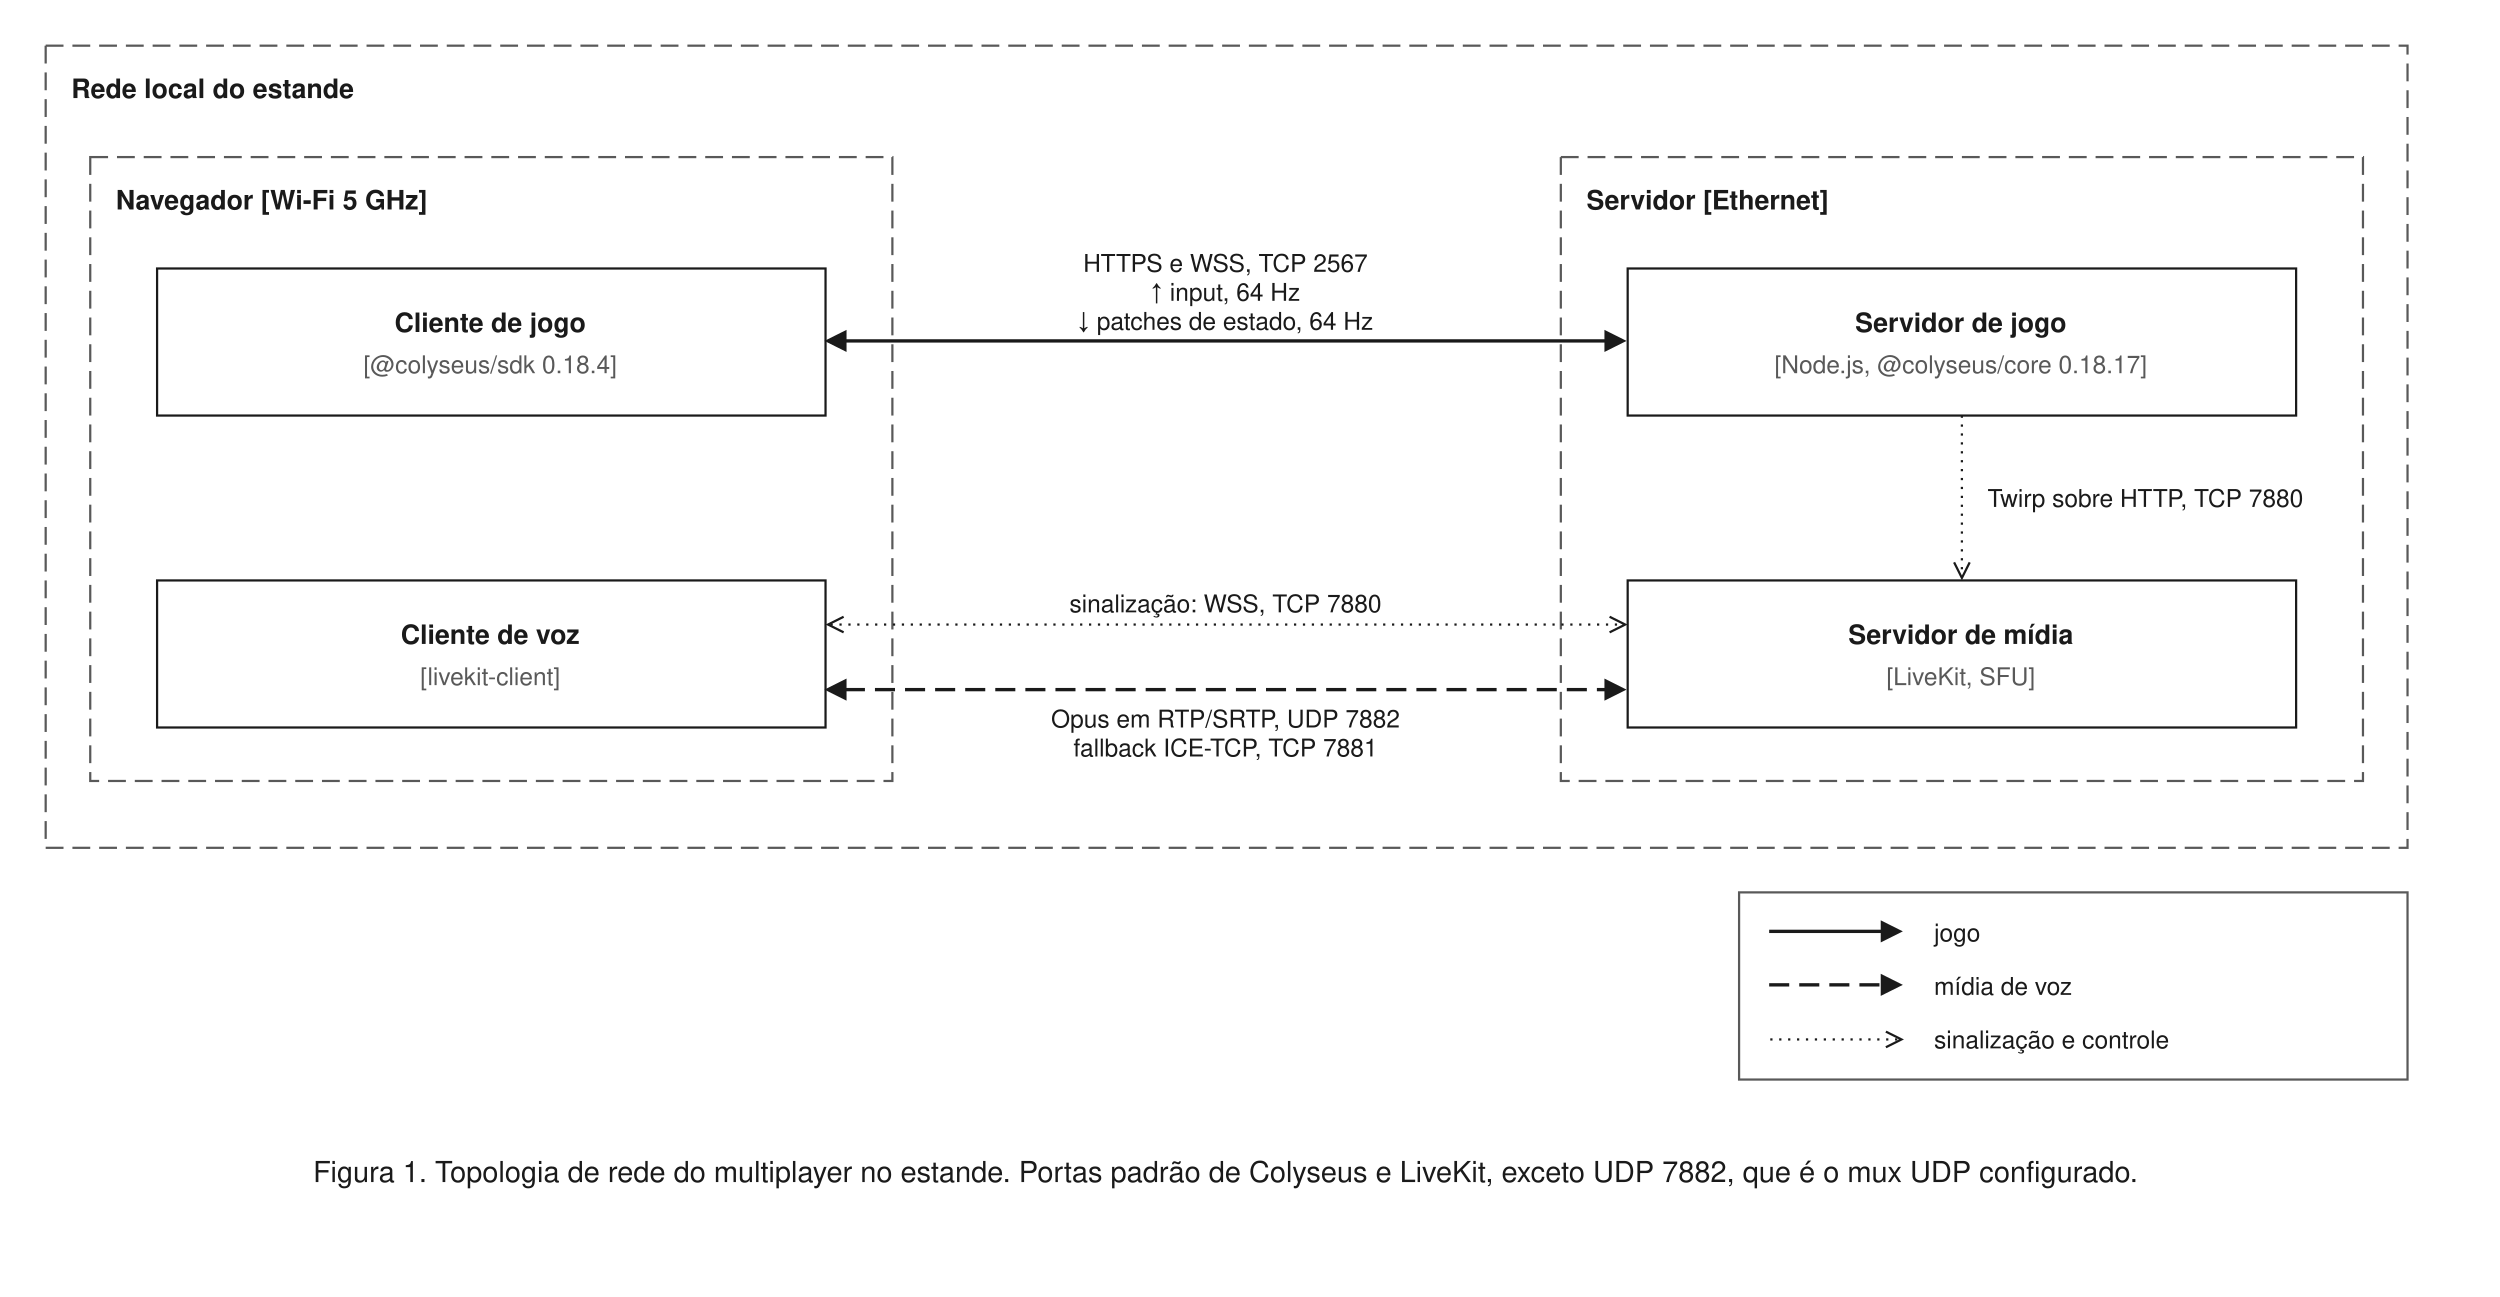
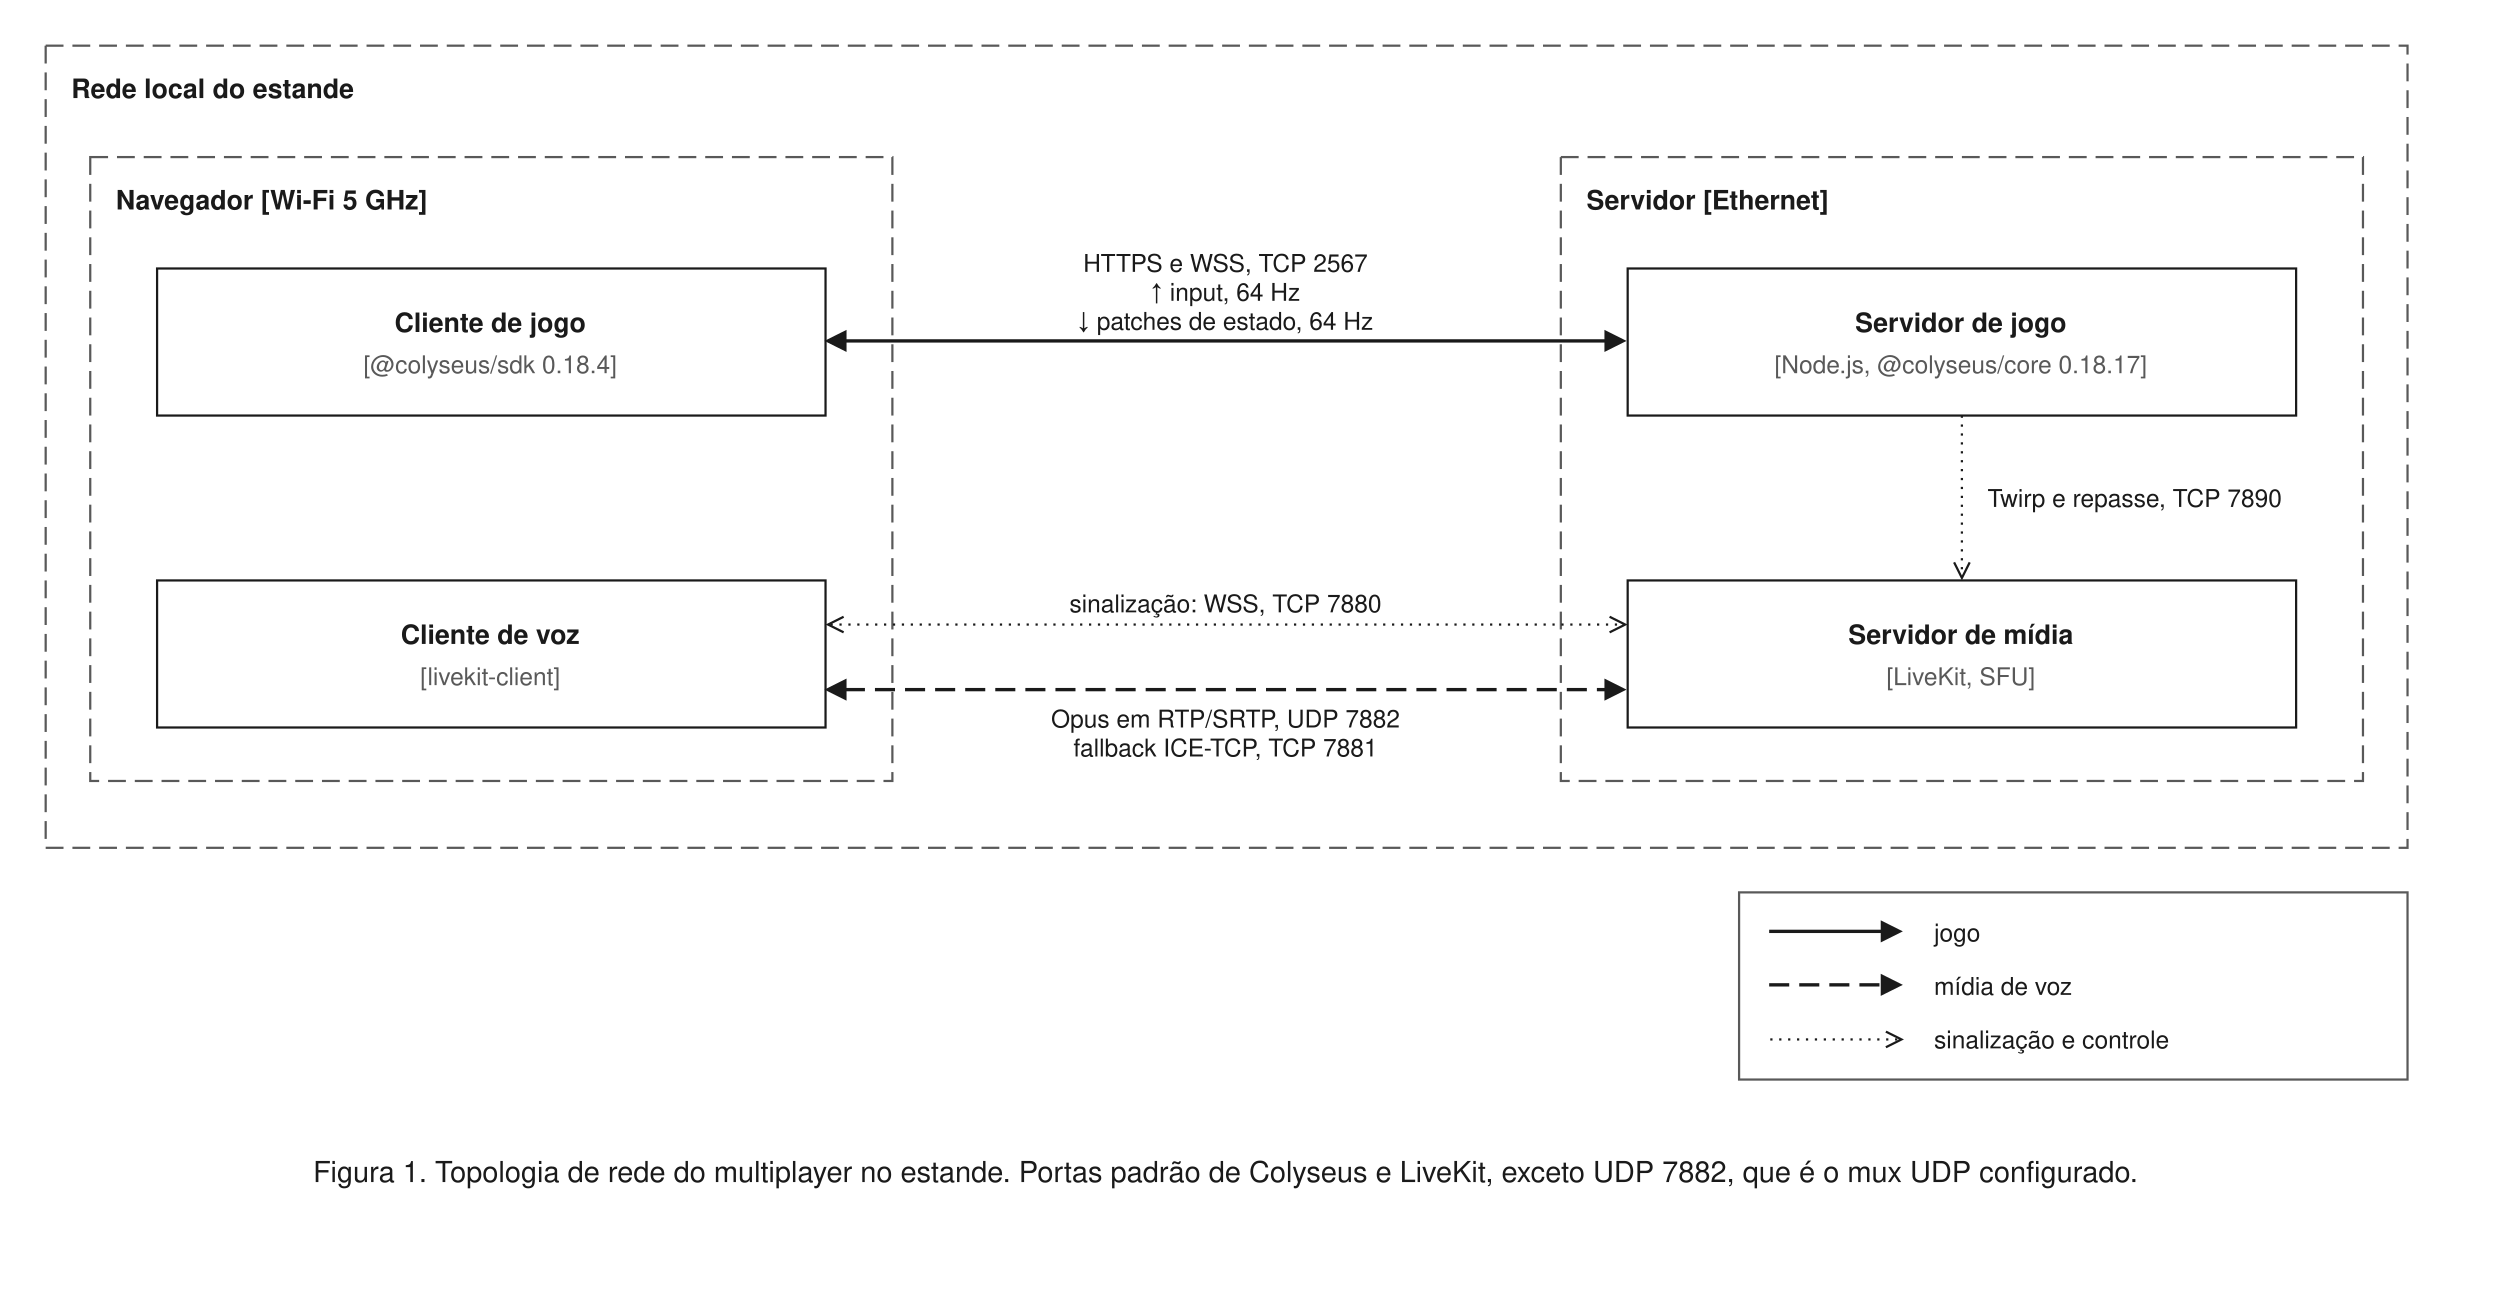
- <svg xmlns="http://www.w3.org/2000/svg" style="background: transparent; background-color: transparent; color-scheme: light dark;" version="1.1" width="1122px" height="582px" viewBox="0 0 1122 582" content="&lt;mxfile host=&quot;Electron&quot;&gt;&#10;  &lt;diagram name=&quot;Figura 1. Topologia&quot; id=&quot;fig1&quot;&gt;&#10;    &lt;mxGraphModel dx=&quot;-574&quot; dy=&quot;-162&quot; grid=&quot;0&quot; gridSize=&quot;10&quot; guides=&quot;1&quot; tooltips=&quot;1&quot; connect=&quot;1&quot; arrows=&quot;1&quot; fold=&quot;0&quot; page=&quot;0&quot; pageScale=&quot;1&quot; pageWidth=&quot;850&quot; pageHeight=&quot;1100&quot; math=&quot;0&quot; shadow=&quot;0&quot; adaptiveColors=&quot;auto&quot;&gt;&#10;      &lt;root&gt;&#10;        &lt;mxCell id=&quot;0&quot; /&gt;&#10;        &lt;mxCell id=&quot;1&quot; parent=&quot;0&quot; /&gt;&#10;        &lt;mxCell id=&quot;c2&quot; parent=&quot;1&quot; style=&quot;rounded=0;fillColor=none;strokeColor=#595959;dashed=1;dashPattern=8 4;verticalAlign=top;align=left;spacingLeft=10;spacingTop=6;container=1;collapsible=0;fontFamily=Helvetica;fontSize=12;fontColor=#1a1a1a;html=0;fontStyle=1;&quot; value=&quot;Rede local do estande&quot; vertex=&quot;1&quot;&gt;&#10;          &lt;mxGeometry height=&quot;360&quot; width=&quot;1060&quot; x=&quot;20&quot; y=&quot;20&quot; as=&quot;geometry&quot; /&gt;&#10;        &lt;/mxCell&gt;&#10;        &lt;mxCell id=&quot;c3&quot; parent=&quot;c2&quot; style=&quot;rounded=0;fillColor=none;strokeColor=#595959;dashed=1;dashPattern=8 4;verticalAlign=top;align=left;spacingLeft=10;spacingTop=6;container=1;collapsible=0;fontFamily=Helvetica;fontSize=12;fontColor=#1a1a1a;html=0;fontStyle=1;&quot; value=&quot;Navegador [Wi-Fi 5 GHz]&quot; vertex=&quot;1&quot;&gt;&#10;          &lt;mxGeometry height=&quot;280&quot; width=&quot;360&quot; x=&quot;20&quot; y=&quot;50&quot; as=&quot;geometry&quot; /&gt;&#10;        &lt;/mxCell&gt;&#10;        &lt;mxCell id=&quot;c4&quot; parent=&quot;c3&quot; style=&quot;rounded=0;strokeColor=#1a1a1a;strokeWidth=1;fontFamily=Helvetica;fontSize=12;fontColor=#1a1a1a;html=0;fillColor=none;&quot; value=&quot;&quot; vertex=&quot;1&quot;&gt;&#10;          &lt;mxGeometry height=&quot;66&quot; width=&quot;300&quot; x=&quot;30&quot; y=&quot;50&quot; as=&quot;geometry&quot; /&gt;&#10;        &lt;/mxCell&gt;&#10;        &lt;mxCell id=&quot;c5&quot; parent=&quot;c3&quot; style=&quot;text;align=left;verticalAlign=middle;strokeColor=none;fillColor=none;fontFamily=Helvetica;fontSize=12;fontColor=#1a1a1a;html=0;align=center;fontStyle=1;&quot; value=&quot;Cliente de jogo&quot; vertex=&quot;1&quot;&gt;&#10;          &lt;mxGeometry height=&quot;20&quot; width=&quot;300&quot; x=&quot;30&quot; y=&quot;64&quot; as=&quot;geometry&quot; /&gt;&#10;        &lt;/mxCell&gt;&#10;        &lt;mxCell id=&quot;c6&quot; parent=&quot;c3&quot; style=&quot;text;align=left;verticalAlign=middle;strokeColor=none;fillColor=none;fontFamily=Helvetica;fontSize=12;fontColor=#1a1a1a;html=0;align=center;fontSize=11;fontColor=#595959;&quot; value=&quot;[@colyseus/sdk 0.18.4]&quot; vertex=&quot;1&quot;&gt;&#10;          &lt;mxGeometry height=&quot;18&quot; width=&quot;300&quot; x=&quot;30&quot; y=&quot;84&quot; as=&quot;geometry&quot; /&gt;&#10;        &lt;/mxCell&gt;&#10;        &lt;mxCell id=&quot;c7&quot; parent=&quot;c3&quot; style=&quot;rounded=0;strokeColor=#1a1a1a;strokeWidth=1;fontFamily=Helvetica;fontSize=12;fontColor=#1a1a1a;html=0;fillColor=none;&quot; value=&quot;&quot; vertex=&quot;1&quot;&gt;&#10;          &lt;mxGeometry height=&quot;66&quot; width=&quot;300&quot; x=&quot;30&quot; y=&quot;190&quot; as=&quot;geometry&quot; /&gt;&#10;        &lt;/mxCell&gt;&#10;        &lt;mxCell id=&quot;c8&quot; parent=&quot;c3&quot; style=&quot;text;align=left;verticalAlign=middle;strokeColor=none;fillColor=none;fontFamily=Helvetica;fontSize=12;fontColor=#1a1a1a;html=0;align=center;fontStyle=1;&quot; value=&quot;Cliente de voz&quot; vertex=&quot;1&quot;&gt;&#10;          &lt;mxGeometry height=&quot;20&quot; width=&quot;300&quot; x=&quot;30&quot; y=&quot;204&quot; as=&quot;geometry&quot; /&gt;&#10;        &lt;/mxCell&gt;&#10;        &lt;mxCell id=&quot;c9&quot; parent=&quot;c3&quot; style=&quot;text;align=left;verticalAlign=middle;strokeColor=none;fillColor=none;fontFamily=Helvetica;fontSize=12;fontColor=#1a1a1a;html=0;align=center;fontSize=11;fontColor=#595959;&quot; value=&quot;[livekit-client]&quot; vertex=&quot;1&quot;&gt;&#10;          &lt;mxGeometry height=&quot;18&quot; width=&quot;300&quot; x=&quot;30&quot; y=&quot;224&quot; as=&quot;geometry&quot; /&gt;&#10;        &lt;/mxCell&gt;&#10;        &lt;mxCell id=&quot;c10&quot; parent=&quot;c2&quot; style=&quot;rounded=0;fillColor=none;strokeColor=#595959;dashed=1;dashPattern=8 4;verticalAlign=top;align=left;spacingLeft=10;spacingTop=6;container=1;collapsible=0;fontFamily=Helvetica;fontSize=12;fontColor=#1a1a1a;html=0;fontStyle=1;&quot; value=&quot;Servidor [Ethernet]&quot; vertex=&quot;1&quot;&gt;&#10;          &lt;mxGeometry height=&quot;280&quot; width=&quot;360&quot; x=&quot;680&quot; y=&quot;50&quot; as=&quot;geometry&quot; /&gt;&#10;        &lt;/mxCell&gt;&#10;        &lt;mxCell id=&quot;c11&quot; parent=&quot;c10&quot; style=&quot;rounded=0;strokeColor=#1a1a1a;strokeWidth=1;fontFamily=Helvetica;fontSize=12;fontColor=#1a1a1a;html=0;fillColor=none;&quot; value=&quot;&quot; vertex=&quot;1&quot;&gt;&#10;          &lt;mxGeometry height=&quot;66&quot; width=&quot;300&quot; x=&quot;30&quot; y=&quot;50&quot; as=&quot;geometry&quot; /&gt;&#10;        &lt;/mxCell&gt;&#10;        &lt;mxCell id=&quot;c12&quot; parent=&quot;c10&quot; style=&quot;text;align=left;verticalAlign=middle;strokeColor=none;fillColor=none;fontFamily=Helvetica;fontSize=12;fontColor=#1a1a1a;html=0;align=center;fontStyle=1;&quot; value=&quot;Servidor de jogo&quot; vertex=&quot;1&quot;&gt;&#10;          &lt;mxGeometry height=&quot;20&quot; width=&quot;300&quot; x=&quot;30&quot; y=&quot;64&quot; as=&quot;geometry&quot; /&gt;&#10;        &lt;/mxCell&gt;&#10;        &lt;mxCell id=&quot;c13&quot; parent=&quot;c10&quot; style=&quot;text;align=left;verticalAlign=middle;strokeColor=none;fillColor=none;fontFamily=Helvetica;fontSize=12;fontColor=#1a1a1a;html=0;align=center;fontSize=11;fontColor=#595959;&quot; value=&quot;[Node.js, @colyseus/core 0.18.17]&quot; vertex=&quot;1&quot;&gt;&#10;          &lt;mxGeometry height=&quot;18&quot; width=&quot;300&quot; x=&quot;30&quot; y=&quot;84&quot; as=&quot;geometry&quot; /&gt;&#10;        &lt;/mxCell&gt;&#10;        &lt;mxCell id=&quot;c14&quot; parent=&quot;c10&quot; style=&quot;rounded=0;strokeColor=#1a1a1a;strokeWidth=1;fontFamily=Helvetica;fontSize=12;fontColor=#1a1a1a;html=0;fillColor=none;&quot; value=&quot;&quot; vertex=&quot;1&quot;&gt;&#10;          &lt;mxGeometry height=&quot;66&quot; width=&quot;300&quot; x=&quot;30&quot; y=&quot;190&quot; as=&quot;geometry&quot; /&gt;&#10;        &lt;/mxCell&gt;&#10;        &lt;mxCell id=&quot;c15&quot; parent=&quot;c10&quot; style=&quot;text;align=left;verticalAlign=middle;strokeColor=none;fillColor=none;fontFamily=Helvetica;fontSize=12;fontColor=#1a1a1a;html=0;align=center;fontStyle=1;&quot; value=&quot;Servidor de mídia&quot; vertex=&quot;1&quot;&gt;&#10;          &lt;mxGeometry height=&quot;20&quot; width=&quot;300&quot; x=&quot;30&quot; y=&quot;204&quot; as=&quot;geometry&quot; /&gt;&#10;        &lt;/mxCell&gt;&#10;        &lt;mxCell id=&quot;c16&quot; parent=&quot;c10&quot; style=&quot;text;align=left;verticalAlign=middle;strokeColor=none;fillColor=none;fontFamily=Helvetica;fontSize=12;fontColor=#1a1a1a;html=0;align=center;fontSize=11;fontColor=#595959;&quot; value=&quot;[LiveKit, SFU]&quot; vertex=&quot;1&quot;&gt;&#10;          &lt;mxGeometry height=&quot;18&quot; width=&quot;300&quot; x=&quot;30&quot; y=&quot;224&quot; as=&quot;geometry&quot; /&gt;&#10;        &lt;/mxCell&gt;&#10;        &lt;mxCell id=&quot;c17&quot; edge=&quot;1&quot; parent=&quot;c10&quot; source=&quot;c11&quot; style=&quot;rounded=0;labelBackgroundColor=none;fontFamily=Helvetica;fontSize=12;fontColor=#1a1a1a;html=0;fontSize=11;strokeColor=#1a1a1a;strokeWidth=1;dashed=1;dashPattern=1 3;endArrow=open;endFill=0;align=left;&quot; target=&quot;c14&quot; value=&quot;Twirp sobre HTTP, TCP 7880&quot;&gt;&#10;          &lt;mxGeometry relative=&quot;1&quot; as=&quot;geometry&quot;&gt;&#10;            &lt;mxPoint x=&quot;10&quot; as=&quot;offset&quot; /&gt;&#10;          &lt;/mxGeometry&gt;&#10;        &lt;/mxCell&gt;&#10;        &lt;mxCell id=&quot;c18&quot; edge=&quot;1&quot; parent=&quot;c2&quot; source=&quot;c4&quot; style=&quot;rounded=0;labelBackgroundColor=none;fontFamily=Helvetica;fontSize=12;fontColor=#1a1a1a;html=0;fontSize=11;strokeColor=#1a1a1a;strokeWidth=1.5;endArrow=block;endFill=1;startArrow=block;startFill=1;verticalAlign=bottom;&quot; target=&quot;c11&quot; value=&quot;HTTPS e WSS, TCP 2567&amp;#xa;↑ input, 64 Hz&amp;#xa;↓ patches de estado, 64 Hz&quot;&gt;&#10;          &lt;mxGeometry relative=&quot;1&quot; as=&quot;geometry&quot; /&gt;&#10;        &lt;/mxCell&gt;&#10;        &lt;mxCell id=&quot;c19&quot; edge=&quot;1&quot; parent=&quot;c2&quot; source=&quot;c7&quot; style=&quot;rounded=0;labelBackgroundColor=none;fontFamily=Helvetica;fontSize=12;fontColor=#1a1a1a;html=0;fontSize=11;strokeColor=#1a1a1a;strokeWidth=1;dashed=1;dashPattern=1 3;endArrow=open;endFill=0;startArrow=open;startFill=0;exitX=1;exitY=0.3;entryX=0;entryY=0.3;verticalAlign=bottom;&quot; target=&quot;c14&quot; value=&quot;sinalização: WSS, TCP 7880&quot;&gt;&#10;          &lt;mxGeometry relative=&quot;1&quot; as=&quot;geometry&quot; /&gt;&#10;        &lt;/mxCell&gt;&#10;        &lt;mxCell id=&quot;c20&quot; edge=&quot;1&quot; parent=&quot;c2&quot; source=&quot;c7&quot; style=&quot;rounded=0;labelBackgroundColor=none;fontFamily=Helvetica;fontSize=12;fontColor=#1a1a1a;html=0;fontSize=11;strokeColor=#1a1a1a;strokeWidth=1.5;dashed=1;dashPattern=6 3;endArrow=block;endFill=1;startArrow=block;startFill=1;exitX=1;exitY=0.75;entryX=0;entryY=0.75;verticalAlign=top;&quot; target=&quot;c14&quot; value=&quot;Opus em RTP/SRTP, UDP 7882&amp;#xa;fallback ICE-TCP, TCP 7881&quot;&gt;&#10;          &lt;mxGeometry relative=&quot;1&quot; as=&quot;geometry&quot; /&gt;&#10;        &lt;/mxCell&gt;&#10;        &lt;mxCell id=&quot;c21&quot; parent=&quot;1&quot; style=&quot;rounded=0;fillColor=none;strokeColor=#595959;&quot; value=&quot;&quot; vertex=&quot;1&quot;&gt;&#10;          &lt;mxGeometry height=&quot;84&quot; width=&quot;300&quot; x=&quot;780&quot; y=&quot;400&quot; as=&quot;geometry&quot; /&gt;&#10;        &lt;/mxCell&gt;&#10;        &lt;mxCell id=&quot;c22&quot; edge=&quot;1&quot; parent=&quot;1&quot; style=&quot;rounded=0;labelBackgroundColor=none;fontFamily=Helvetica;fontSize=12;fontColor=#1a1a1a;html=0;fontSize=11;edgeStyle=none;strokeColor=#1a1a1a;strokeWidth=1.5;endArrow=block;endFill=1;&quot; value=&quot;&quot;&gt;&#10;          &lt;mxGeometry relative=&quot;1&quot; as=&quot;geometry&quot;&gt;&#10;            &lt;mxPoint x=&quot;794&quot; y=&quot;418&quot; as=&quot;sourcePoint&quot; /&gt;&#10;            &lt;mxPoint x=&quot;854&quot; y=&quot;418&quot; as=&quot;targetPoint&quot; /&gt;&#10;          &lt;/mxGeometry&gt;&#10;        &lt;/mxCell&gt;&#10;        &lt;mxCell id=&quot;c23&quot; parent=&quot;1&quot; style=&quot;text;align=left;verticalAlign=middle;strokeColor=none;fillColor=none;fontFamily=Helvetica;fontSize=12;fontColor=#1a1a1a;html=0;fontSize=11;&quot; value=&quot;jogo&quot; vertex=&quot;1&quot;&gt;&#10;          &lt;mxGeometry height=&quot;20&quot; width=&quot;200&quot; x=&quot;866&quot; y=&quot;408&quot; as=&quot;geometry&quot; /&gt;&#10;        &lt;/mxCell&gt;&#10;        &lt;mxCell id=&quot;c24&quot; edge=&quot;1&quot; parent=&quot;1&quot; style=&quot;rounded=0;labelBackgroundColor=none;fontFamily=Helvetica;fontSize=12;fontColor=#1a1a1a;html=0;fontSize=11;edgeStyle=none;strokeColor=#1a1a1a;strokeWidth=1.5;dashed=1;dashPattern=6 3;endArrow=block;endFill=1;&quot; value=&quot;&quot;&gt;&#10;          &lt;mxGeometry relative=&quot;1&quot; as=&quot;geometry&quot;&gt;&#10;            &lt;mxPoint x=&quot;794&quot; y=&quot;442&quot; as=&quot;sourcePoint&quot; /&gt;&#10;            &lt;mxPoint x=&quot;854&quot; y=&quot;442&quot; as=&quot;targetPoint&quot; /&gt;&#10;          &lt;/mxGeometry&gt;&#10;        &lt;/mxCell&gt;&#10;        &lt;mxCell id=&quot;c25&quot; parent=&quot;1&quot; style=&quot;text;align=left;verticalAlign=middle;strokeColor=none;fillColor=none;fontFamily=Helvetica;fontSize=12;fontColor=#1a1a1a;html=0;fontSize=11;&quot; value=&quot;mídia de voz&quot; vertex=&quot;1&quot;&gt;&#10;          &lt;mxGeometry height=&quot;20&quot; width=&quot;200&quot; x=&quot;866&quot; y=&quot;432&quot; as=&quot;geometry&quot; /&gt;&#10;        &lt;/mxCell&gt;&#10;        &lt;mxCell id=&quot;c26&quot; edge=&quot;1&quot; parent=&quot;1&quot; style=&quot;rounded=0;labelBackgroundColor=none;fontFamily=Helvetica;fontSize=12;fontColor=#1a1a1a;html=0;fontSize=11;edgeStyle=none;strokeColor=#1a1a1a;strokeWidth=1;dashed=1;dashPattern=1 3;endArrow=open;endFill=0;&quot; value=&quot;&quot;&gt;&#10;          &lt;mxGeometry relative=&quot;1&quot; as=&quot;geometry&quot;&gt;&#10;            &lt;mxPoint x=&quot;794&quot; y=&quot;466&quot; as=&quot;sourcePoint&quot; /&gt;&#10;            &lt;mxPoint x=&quot;854&quot; y=&quot;466&quot; as=&quot;targetPoint&quot; /&gt;&#10;          &lt;/mxGeometry&gt;&#10;        &lt;/mxCell&gt;&#10;        &lt;mxCell id=&quot;c27&quot; parent=&quot;1&quot; style=&quot;text;align=left;verticalAlign=middle;strokeColor=none;fillColor=none;fontFamily=Helvetica;fontSize=12;fontColor=#1a1a1a;html=0;fontSize=11;&quot; value=&quot;sinalização e controle&quot; vertex=&quot;1&quot;&gt;&#10;          &lt;mxGeometry height=&quot;20&quot; width=&quot;200&quot; x=&quot;866&quot; y=&quot;456&quot; as=&quot;geometry&quot; /&gt;&#10;        &lt;/mxCell&gt;&#10;        &lt;mxCell id=&quot;c28&quot; parent=&quot;1&quot; style=&quot;text;align=left;verticalAlign=middle;strokeColor=none;fillColor=none;fontFamily=Helvetica;fontSize=12;fontColor=#1a1a1a;html=0;align=center;fontSize=13;&quot; value=&quot;Figura 1. Topologia de rede do multiplayer no estande. Portas padrão de Colyseus e LiveKit, exceto UDP 7882, que é o mux UDP configurado.&quot; vertex=&quot;1&quot;&gt;&#10;          &lt;mxGeometry height=&quot;30&quot; width=&quot;1060&quot; x=&quot;20&quot; y=&quot;510&quot; as=&quot;geometry&quot; /&gt;&#10;        &lt;/mxCell&gt;&#10;      &lt;/root&gt;&#10;    &lt;/mxGraphModel&gt;&#10;  &lt;/diagram&gt;&#10;&lt;/mxfile&gt;&#10;">
+ <svg xmlns="http://www.w3.org/2000/svg" style="background: transparent; background-color: transparent; color-scheme: light dark;" version="1.1" width="1122px" height="582px" viewBox="0 0 1122 582" content="&lt;mxfile host=&quot;Electron&quot;&gt;&#10;  &lt;diagram name=&quot;Figura 1. Topologia&quot; id=&quot;fig1&quot;&gt;&#10;    &lt;mxGraphModel dx=&quot;-574&quot; dy=&quot;-162&quot; grid=&quot;0&quot; gridSize=&quot;10&quot; guides=&quot;1&quot; tooltips=&quot;1&quot; connect=&quot;1&quot; arrows=&quot;1&quot; fold=&quot;0&quot; page=&quot;0&quot; pageScale=&quot;1&quot; pageWidth=&quot;850&quot; pageHeight=&quot;1100&quot; math=&quot;0&quot; shadow=&quot;0&quot; adaptiveColors=&quot;auto&quot;&gt;&#10;      &lt;root&gt;&#10;        &lt;mxCell id=&quot;0&quot; /&gt;&#10;        &lt;mxCell id=&quot;1&quot; parent=&quot;0&quot; /&gt;&#10;        &lt;mxCell id=&quot;c2&quot; parent=&quot;1&quot; style=&quot;rounded=0;fillColor=none;strokeColor=#595959;dashed=1;dashPattern=8 4;verticalAlign=top;align=left;spacingLeft=10;spacingTop=6;container=1;collapsible=0;fontFamily=Helvetica;fontSize=12;fontColor=#1a1a1a;html=0;fontStyle=1;&quot; value=&quot;Rede local do estande&quot; vertex=&quot;1&quot;&gt;&#10;          &lt;mxGeometry height=&quot;360&quot; width=&quot;1060&quot; x=&quot;20&quot; y=&quot;20&quot; as=&quot;geometry&quot; /&gt;&#10;        &lt;/mxCell&gt;&#10;        &lt;mxCell id=&quot;c3&quot; parent=&quot;c2&quot; style=&quot;rounded=0;fillColor=none;strokeColor=#595959;dashed=1;dashPattern=8 4;verticalAlign=top;align=left;spacingLeft=10;spacingTop=6;container=1;collapsible=0;fontFamily=Helvetica;fontSize=12;fontColor=#1a1a1a;html=0;fontStyle=1;&quot; value=&quot;Navegador [Wi-Fi 5 GHz]&quot; vertex=&quot;1&quot;&gt;&#10;          &lt;mxGeometry height=&quot;280&quot; width=&quot;360&quot; x=&quot;20&quot; y=&quot;50&quot; as=&quot;geometry&quot; /&gt;&#10;        &lt;/mxCell&gt;&#10;        &lt;mxCell id=&quot;c4&quot; parent=&quot;c3&quot; style=&quot;rounded=0;strokeColor=#1a1a1a;strokeWidth=1;fontFamily=Helvetica;fontSize=12;fontColor=#1a1a1a;html=0;fillColor=none;&quot; value=&quot;&quot; vertex=&quot;1&quot;&gt;&#10;          &lt;mxGeometry height=&quot;66&quot; width=&quot;300&quot; x=&quot;30&quot; y=&quot;50&quot; as=&quot;geometry&quot; /&gt;&#10;        &lt;/mxCell&gt;&#10;        &lt;mxCell id=&quot;c5&quot; parent=&quot;c3&quot; style=&quot;text;align=left;verticalAlign=middle;strokeColor=none;fillColor=none;fontFamily=Helvetica;fontSize=12;fontColor=#1a1a1a;html=0;align=center;fontStyle=1;&quot; value=&quot;Cliente de jogo&quot; vertex=&quot;1&quot;&gt;&#10;          &lt;mxGeometry height=&quot;20&quot; width=&quot;300&quot; x=&quot;30&quot; y=&quot;64&quot; as=&quot;geometry&quot; /&gt;&#10;        &lt;/mxCell&gt;&#10;        &lt;mxCell id=&quot;c6&quot; parent=&quot;c3&quot; style=&quot;text;align=left;verticalAlign=middle;strokeColor=none;fillColor=none;fontFamily=Helvetica;fontSize=12;fontColor=#1a1a1a;html=0;align=center;fontSize=11;fontColor=#595959;&quot; value=&quot;[@colyseus/sdk 0.18.4]&quot; vertex=&quot;1&quot;&gt;&#10;          &lt;mxGeometry height=&quot;18&quot; width=&quot;300&quot; x=&quot;30&quot; y=&quot;84&quot; as=&quot;geometry&quot; /&gt;&#10;        &lt;/mxCell&gt;&#10;        &lt;mxCell id=&quot;c7&quot; parent=&quot;c3&quot; style=&quot;rounded=0;strokeColor=#1a1a1a;strokeWidth=1;fontFamily=Helvetica;fontSize=12;fontColor=#1a1a1a;html=0;fillColor=none;&quot; value=&quot;&quot; vertex=&quot;1&quot;&gt;&#10;          &lt;mxGeometry height=&quot;66&quot; width=&quot;300&quot; x=&quot;30&quot; y=&quot;190&quot; as=&quot;geometry&quot; /&gt;&#10;        &lt;/mxCell&gt;&#10;        &lt;mxCell id=&quot;c8&quot; parent=&quot;c3&quot; style=&quot;text;align=left;verticalAlign=middle;strokeColor=none;fillColor=none;fontFamily=Helvetica;fontSize=12;fontColor=#1a1a1a;html=0;align=center;fontStyle=1;&quot; value=&quot;Cliente de voz&quot; vertex=&quot;1&quot;&gt;&#10;          &lt;mxGeometry height=&quot;20&quot; width=&quot;300&quot; x=&quot;30&quot; y=&quot;204&quot; as=&quot;geometry&quot; /&gt;&#10;        &lt;/mxCell&gt;&#10;        &lt;mxCell id=&quot;c9&quot; parent=&quot;c3&quot; style=&quot;text;align=left;verticalAlign=middle;strokeColor=none;fillColor=none;fontFamily=Helvetica;fontSize=12;fontColor=#1a1a1a;html=0;align=center;fontSize=11;fontColor=#595959;&quot; value=&quot;[livekit-client]&quot; vertex=&quot;1&quot;&gt;&#10;          &lt;mxGeometry height=&quot;18&quot; width=&quot;300&quot; x=&quot;30&quot; y=&quot;224&quot; as=&quot;geometry&quot; /&gt;&#10;        &lt;/mxCell&gt;&#10;        &lt;mxCell id=&quot;c10&quot; parent=&quot;c2&quot; style=&quot;rounded=0;fillColor=none;strokeColor=#595959;dashed=1;dashPattern=8 4;verticalAlign=top;align=left;spacingLeft=10;spacingTop=6;container=1;collapsible=0;fontFamily=Helvetica;fontSize=12;fontColor=#1a1a1a;html=0;fontStyle=1;&quot; value=&quot;Servidor [Ethernet]&quot; vertex=&quot;1&quot;&gt;&#10;          &lt;mxGeometry height=&quot;280&quot; width=&quot;360&quot; x=&quot;680&quot; y=&quot;50&quot; as=&quot;geometry&quot; /&gt;&#10;        &lt;/mxCell&gt;&#10;        &lt;mxCell id=&quot;c11&quot; parent=&quot;c10&quot; style=&quot;rounded=0;strokeColor=#1a1a1a;strokeWidth=1;fontFamily=Helvetica;fontSize=12;fontColor=#1a1a1a;html=0;fillColor=none;&quot; value=&quot;&quot; vertex=&quot;1&quot;&gt;&#10;          &lt;mxGeometry height=&quot;66&quot; width=&quot;300&quot; x=&quot;30&quot; y=&quot;50&quot; as=&quot;geometry&quot; /&gt;&#10;        &lt;/mxCell&gt;&#10;        &lt;mxCell id=&quot;c12&quot; parent=&quot;c10&quot; style=&quot;text;align=left;verticalAlign=middle;strokeColor=none;fillColor=none;fontFamily=Helvetica;fontSize=12;fontColor=#1a1a1a;html=0;align=center;fontStyle=1;&quot; value=&quot;Servidor de jogo&quot; vertex=&quot;1&quot;&gt;&#10;          &lt;mxGeometry height=&quot;20&quot; width=&quot;300&quot; x=&quot;30&quot; y=&quot;64&quot; as=&quot;geometry&quot; /&gt;&#10;        &lt;/mxCell&gt;&#10;        &lt;mxCell id=&quot;c13&quot; parent=&quot;c10&quot; style=&quot;text;align=left;verticalAlign=middle;strokeColor=none;fillColor=none;fontFamily=Helvetica;fontSize=12;fontColor=#1a1a1a;html=0;align=center;fontSize=11;fontColor=#595959;&quot; value=&quot;[Node.js, @colyseus/core 0.18.17]&quot; vertex=&quot;1&quot;&gt;&#10;          &lt;mxGeometry height=&quot;18&quot; width=&quot;300&quot; x=&quot;30&quot; y=&quot;84&quot; as=&quot;geometry&quot; /&gt;&#10;        &lt;/mxCell&gt;&#10;        &lt;mxCell id=&quot;c14&quot; parent=&quot;c10&quot; style=&quot;rounded=0;strokeColor=#1a1a1a;strokeWidth=1;fontFamily=Helvetica;fontSize=12;fontColor=#1a1a1a;html=0;fillColor=none;&quot; value=&quot;&quot; vertex=&quot;1&quot;&gt;&#10;          &lt;mxGeometry height=&quot;66&quot; width=&quot;300&quot; x=&quot;30&quot; y=&quot;190&quot; as=&quot;geometry&quot; /&gt;&#10;        &lt;/mxCell&gt;&#10;        &lt;mxCell id=&quot;c15&quot; parent=&quot;c10&quot; style=&quot;text;align=left;verticalAlign=middle;strokeColor=none;fillColor=none;fontFamily=Helvetica;fontSize=12;fontColor=#1a1a1a;html=0;align=center;fontStyle=1;&quot; value=&quot;Servidor de mídia&quot; vertex=&quot;1&quot;&gt;&#10;          &lt;mxGeometry height=&quot;20&quot; width=&quot;300&quot; x=&quot;30&quot; y=&quot;204&quot; as=&quot;geometry&quot; /&gt;&#10;        &lt;/mxCell&gt;&#10;        &lt;mxCell id=&quot;c16&quot; parent=&quot;c10&quot; style=&quot;text;align=left;verticalAlign=middle;strokeColor=none;fillColor=none;fontFamily=Helvetica;fontSize=12;fontColor=#1a1a1a;html=0;align=center;fontSize=11;fontColor=#595959;&quot; value=&quot;[LiveKit, SFU]&quot; vertex=&quot;1&quot;&gt;&#10;          &lt;mxGeometry height=&quot;18&quot; width=&quot;300&quot; x=&quot;30&quot; y=&quot;224&quot; as=&quot;geometry&quot; /&gt;&#10;        &lt;/mxCell&gt;&#10;        &lt;mxCell id=&quot;c17&quot; edge=&quot;1&quot; parent=&quot;c10&quot; source=&quot;c11&quot; style=&quot;rounded=0;labelBackgroundColor=none;fontFamily=Helvetica;fontSize=12;fontColor=#1a1a1a;html=0;fontSize=11;strokeColor=#1a1a1a;strokeWidth=1;dashed=1;dashPattern=1 3;endArrow=open;endFill=0;align=left;&quot; target=&quot;c14&quot; value=&quot;Twirp e repasse, TCP 7890&quot;&gt;&#10;          &lt;mxGeometry relative=&quot;1&quot; as=&quot;geometry&quot;&gt;&#10;            &lt;mxPoint x=&quot;10&quot; as=&quot;offset&quot; /&gt;&#10;          &lt;/mxGeometry&gt;&#10;        &lt;/mxCell&gt;&#10;        &lt;mxCell id=&quot;c18&quot; edge=&quot;1&quot; parent=&quot;c2&quot; source=&quot;c4&quot; style=&quot;rounded=0;labelBackgroundColor=none;fontFamily=Helvetica;fontSize=12;fontColor=#1a1a1a;html=0;fontSize=11;strokeColor=#1a1a1a;strokeWidth=1.5;endArrow=block;endFill=1;startArrow=block;startFill=1;verticalAlign=bottom;&quot; target=&quot;c11&quot; value=&quot;HTTPS e WSS, TCP 2567&amp;#xa;↑ input, 64 Hz&amp;#xa;↓ patches de estado, 64 Hz&quot;&gt;&#10;          &lt;mxGeometry relative=&quot;1&quot; as=&quot;geometry&quot; /&gt;&#10;        &lt;/mxCell&gt;&#10;        &lt;mxCell id=&quot;c19&quot; edge=&quot;1&quot; parent=&quot;c2&quot; source=&quot;c7&quot; style=&quot;rounded=0;labelBackgroundColor=none;fontFamily=Helvetica;fontSize=12;fontColor=#1a1a1a;html=0;fontSize=11;strokeColor=#1a1a1a;strokeWidth=1;dashed=1;dashPattern=1 3;endArrow=open;endFill=0;startArrow=open;startFill=0;exitX=1;exitY=0.3;entryX=0;entryY=0.3;verticalAlign=bottom;&quot; target=&quot;c14&quot; value=&quot;sinalização: WSS, TCP 7880&quot;&gt;&#10;          &lt;mxGeometry relative=&quot;1&quot; as=&quot;geometry&quot; /&gt;&#10;        &lt;/mxCell&gt;&#10;        &lt;mxCell id=&quot;c20&quot; edge=&quot;1&quot; parent=&quot;c2&quot; source=&quot;c7&quot; style=&quot;rounded=0;labelBackgroundColor=none;fontFamily=Helvetica;fontSize=12;fontColor=#1a1a1a;html=0;fontSize=11;strokeColor=#1a1a1a;strokeWidth=1.5;dashed=1;dashPattern=6 3;endArrow=block;endFill=1;startArrow=block;startFill=1;exitX=1;exitY=0.75;entryX=0;entryY=0.75;verticalAlign=top;&quot; target=&quot;c14&quot; value=&quot;Opus em RTP/SRTP, UDP 7882&amp;#xa;fallback ICE-TCP, TCP 7881&quot;&gt;&#10;          &lt;mxGeometry relative=&quot;1&quot; as=&quot;geometry&quot; /&gt;&#10;        &lt;/mxCell&gt;&#10;        &lt;mxCell id=&quot;c21&quot; parent=&quot;1&quot; style=&quot;rounded=0;fillColor=none;strokeColor=#595959;&quot; value=&quot;&quot; vertex=&quot;1&quot;&gt;&#10;          &lt;mxGeometry height=&quot;84&quot; width=&quot;300&quot; x=&quot;780&quot; y=&quot;400&quot; as=&quot;geometry&quot; /&gt;&#10;        &lt;/mxCell&gt;&#10;        &lt;mxCell id=&quot;c22&quot; edge=&quot;1&quot; parent=&quot;1&quot; style=&quot;rounded=0;labelBackgroundColor=none;fontFamily=Helvetica;fontSize=12;fontColor=#1a1a1a;html=0;fontSize=11;edgeStyle=none;strokeColor=#1a1a1a;strokeWidth=1.5;endArrow=block;endFill=1;&quot; value=&quot;&quot;&gt;&#10;          &lt;mxGeometry relative=&quot;1&quot; as=&quot;geometry&quot;&gt;&#10;            &lt;mxPoint x=&quot;794&quot; y=&quot;418&quot; as=&quot;sourcePoint&quot; /&gt;&#10;            &lt;mxPoint x=&quot;854&quot; y=&quot;418&quot; as=&quot;targetPoint&quot; /&gt;&#10;          &lt;/mxGeometry&gt;&#10;        &lt;/mxCell&gt;&#10;        &lt;mxCell id=&quot;c23&quot; parent=&quot;1&quot; style=&quot;text;align=left;verticalAlign=middle;strokeColor=none;fillColor=none;fontFamily=Helvetica;fontSize=12;fontColor=#1a1a1a;html=0;fontSize=11;&quot; value=&quot;jogo&quot; vertex=&quot;1&quot;&gt;&#10;          &lt;mxGeometry height=&quot;20&quot; width=&quot;200&quot; x=&quot;866&quot; y=&quot;408&quot; as=&quot;geometry&quot; /&gt;&#10;        &lt;/mxCell&gt;&#10;        &lt;mxCell id=&quot;c24&quot; edge=&quot;1&quot; parent=&quot;1&quot; style=&quot;rounded=0;labelBackgroundColor=none;fontFamily=Helvetica;fontSize=12;fontColor=#1a1a1a;html=0;fontSize=11;edgeStyle=none;strokeColor=#1a1a1a;strokeWidth=1.5;dashed=1;dashPattern=6 3;endArrow=block;endFill=1;&quot; value=&quot;&quot;&gt;&#10;          &lt;mxGeometry relative=&quot;1&quot; as=&quot;geometry&quot;&gt;&#10;            &lt;mxPoint x=&quot;794&quot; y=&quot;442&quot; as=&quot;sourcePoint&quot; /&gt;&#10;            &lt;mxPoint x=&quot;854&quot; y=&quot;442&quot; as=&quot;targetPoint&quot; /&gt;&#10;          &lt;/mxGeometry&gt;&#10;        &lt;/mxCell&gt;&#10;        &lt;mxCell id=&quot;c25&quot; parent=&quot;1&quot; style=&quot;text;align=left;verticalAlign=middle;strokeColor=none;fillColor=none;fontFamily=Helvetica;fontSize=12;fontColor=#1a1a1a;html=0;fontSize=11;&quot; value=&quot;mídia de voz&quot; vertex=&quot;1&quot;&gt;&#10;          &lt;mxGeometry height=&quot;20&quot; width=&quot;200&quot; x=&quot;866&quot; y=&quot;432&quot; as=&quot;geometry&quot; /&gt;&#10;        &lt;/mxCell&gt;&#10;        &lt;mxCell id=&quot;c26&quot; edge=&quot;1&quot; parent=&quot;1&quot; style=&quot;rounded=0;labelBackgroundColor=none;fontFamily=Helvetica;fontSize=12;fontColor=#1a1a1a;html=0;fontSize=11;edgeStyle=none;strokeColor=#1a1a1a;strokeWidth=1;dashed=1;dashPattern=1 3;endArrow=open;endFill=0;&quot; value=&quot;&quot;&gt;&#10;          &lt;mxGeometry relative=&quot;1&quot; as=&quot;geometry&quot;&gt;&#10;            &lt;mxPoint x=&quot;794&quot; y=&quot;466&quot; as=&quot;sourcePoint&quot; /&gt;&#10;            &lt;mxPoint x=&quot;854&quot; y=&quot;466&quot; as=&quot;targetPoint&quot; /&gt;&#10;          &lt;/mxGeometry&gt;&#10;        &lt;/mxCell&gt;&#10;        &lt;mxCell id=&quot;c27&quot; parent=&quot;1&quot; style=&quot;text;align=left;verticalAlign=middle;strokeColor=none;fillColor=none;fontFamily=Helvetica;fontSize=12;fontColor=#1a1a1a;html=0;fontSize=11;&quot; value=&quot;sinalização e controle&quot; vertex=&quot;1&quot;&gt;&#10;          &lt;mxGeometry height=&quot;20&quot; width=&quot;200&quot; x=&quot;866&quot; y=&quot;456&quot; as=&quot;geometry&quot; /&gt;&#10;        &lt;/mxCell&gt;&#10;        &lt;mxCell id=&quot;c28&quot; parent=&quot;1&quot; style=&quot;text;align=left;verticalAlign=middle;strokeColor=none;fillColor=none;fontFamily=Helvetica;fontSize=12;fontColor=#1a1a1a;html=0;align=center;fontSize=13;&quot; value=&quot;Figura 1. Topologia de rede do multiplayer no estande. Portas padrão de Colyseus e LiveKit, exceto UDP 7882, que é o mux UDP configurado.&quot; vertex=&quot;1&quot;&gt;&#10;          &lt;mxGeometry height=&quot;30&quot; width=&quot;1060&quot; x=&quot;20&quot; y=&quot;510&quot; as=&quot;geometry&quot; /&gt;&#10;        &lt;/mxCell&gt;&#10;      &lt;/root&gt;&#10;    &lt;/mxGraphModel&gt;&#10;  &lt;/diagram&gt;&#10;&lt;/mxfile&gt;&#10;">
  <defs />
  <g>
    <g data-cell-id="0">
      <g data-cell-id="1">
        <g data-cell-id="c2">
          <g transform="translate(0.5,0.5)">
            <rect x="20" y="20" width="1060" height="360" fill="none" stroke="#595959" stroke-dasharray="8 4" pointer-events="all" style="stroke: light-dark(rgb(89, 89, 89), rgb(161, 161, 161));" />
          </g>
          <g>
            <g fill="#1a1a1a" font-family="Helvetica" font-weight="bold" text-anchor="start" font-size="12px" style="fill: light-dark(rgb(26, 26, 26), rgb(215, 215, 215));">
              <text x="32" y="44">Rede local do estande</text>
            </g>
          </g>
          <g data-cell-id="c3">
            <g transform="translate(0.5,0.5)">
              <rect x="40" y="70" width="360" height="280" fill="none" stroke="#595959" stroke-dasharray="8 4" pointer-events="all" style="stroke: light-dark(rgb(89, 89, 89), rgb(161, 161, 161));" />
            </g>
            <g>
              <g fill="#1a1a1a" font-family="Helvetica" font-weight="bold" text-anchor="start" font-size="12px" style="fill: light-dark(rgb(26, 26, 26), rgb(215, 215, 215));">
                <text x="52" y="94">Navegador [Wi-Fi 5 GHz]</text>
              </g>
            </g>
            <g data-cell-id="c4">
              <g transform="translate(0.5,0.5)">
                <rect x="70" y="120" width="300" height="66" fill="none" stroke="#1a1a1a" pointer-events="all" style="stroke: light-dark(rgb(26, 26, 26), rgb(215, 215, 215));" />
              </g>
            </g>
            <g data-cell-id="c5">
              <g>
                <rect x="70" y="134" width="300" height="20" fill="none" stroke="none" pointer-events="all" />
              </g>
              <g>
                <g fill="#1a1a1a" font-family="Helvetica" font-weight="bold" text-anchor="middle" font-size="12px" style="fill: light-dark(rgb(26, 26, 26), rgb(215, 215, 215));">
                  <text x="220" y="149">Cliente de jogo</text>
                </g>
              </g>
            </g>
            <g data-cell-id="c6">
              <g>
                <rect x="70" y="154" width="300" height="18" fill="none" stroke="none" pointer-events="all" />
              </g>
              <g>
                <g fill="#595959" font-family="Helvetica" text-anchor="middle" font-size="11px" style="fill: light-dark(rgb(89, 89, 89), rgb(161, 161, 161));">
                  <text x="220" y="167.5">[@colyseus/sdk 0.18.4]</text>
                </g>
              </g>
            </g>
            <g data-cell-id="c7">
              <g transform="translate(0.5,0.5)">
                <rect x="70" y="260" width="300" height="66" fill="none" stroke="#1a1a1a" pointer-events="all" style="stroke: light-dark(rgb(26, 26, 26), rgb(215, 215, 215));" />
              </g>
            </g>
            <g data-cell-id="c8">
              <g>
                <rect x="70" y="274" width="300" height="20" fill="none" stroke="none" pointer-events="all" />
              </g>
              <g>
                <g fill="#1a1a1a" font-family="Helvetica" font-weight="bold" text-anchor="middle" font-size="12px" style="fill: light-dark(rgb(26, 26, 26), rgb(215, 215, 215));">
                  <text x="220" y="289">Cliente de voz</text>
                </g>
              </g>
            </g>
            <g data-cell-id="c9">
              <g>
                <rect x="70" y="294" width="300" height="18" fill="none" stroke="none" pointer-events="all" />
              </g>
              <g>
                <g fill="#595959" font-family="Helvetica" text-anchor="middle" font-size="11px" style="fill: light-dark(rgb(89, 89, 89), rgb(161, 161, 161));">
                  <text x="220" y="307.5">[livekit-client]</text>
                </g>
              </g>
            </g>
          </g>
          <g data-cell-id="c10">
            <g transform="translate(0.5,0.5)">
              <rect x="700" y="70" width="360" height="280" fill="none" stroke="#595959" stroke-dasharray="8 4" pointer-events="all" style="stroke: light-dark(rgb(89, 89, 89), rgb(161, 161, 161));" />
            </g>
            <g>
              <g fill="#1a1a1a" font-family="Helvetica" font-weight="bold" text-anchor="start" font-size="12px" style="fill: light-dark(rgb(26, 26, 26), rgb(215, 215, 215));">
                <text x="712" y="94">Servidor [Ethernet]</text>
              </g>
            </g>
            <g data-cell-id="c11">
              <g transform="translate(0.5,0.5)">
                <rect x="730" y="120" width="300" height="66" fill="none" stroke="#1a1a1a" pointer-events="all" style="stroke: light-dark(rgb(26, 26, 26), rgb(215, 215, 215));" />
              </g>
            </g>
            <g data-cell-id="c12">
              <g>
                <rect x="730" y="134" width="300" height="20" fill="none" stroke="none" pointer-events="all" />
              </g>
              <g>
                <g fill="#1a1a1a" font-family="Helvetica" font-weight="bold" text-anchor="middle" font-size="12px" style="fill: light-dark(rgb(26, 26, 26), rgb(215, 215, 215));">
                  <text x="880" y="149">Servidor de jogo</text>
                </g>
              </g>
            </g>
            <g data-cell-id="c13">
              <g>
                <rect x="730" y="154" width="300" height="18" fill="none" stroke="none" pointer-events="all" />
              </g>
              <g>
                <g fill="#595959" font-family="Helvetica" text-anchor="middle" font-size="11px" style="fill: light-dark(rgb(89, 89, 89), rgb(161, 161, 161));">
                  <text x="880" y="167.5">[Node.js, @colyseus/core 0.18.17]</text>
                </g>
              </g>
            </g>
            <g data-cell-id="c14">
              <g transform="translate(0.5,0.5)">
                <rect x="730" y="260" width="300" height="66" fill="none" stroke="#1a1a1a" pointer-events="all" style="stroke: light-dark(rgb(26, 26, 26), rgb(215, 215, 215));" />
              </g>
            </g>
            <g data-cell-id="c15">
              <g>
                <rect x="730" y="274" width="300" height="20" fill="none" stroke="none" pointer-events="all" />
              </g>
              <g>
                <g fill="#1a1a1a" font-family="Helvetica" font-weight="bold" text-anchor="middle" font-size="12px" style="fill: light-dark(rgb(26, 26, 26), rgb(215, 215, 215));">
                  <text x="880" y="289">Servidor de mídia</text>
                </g>
              </g>
            </g>
            <g data-cell-id="c16">
              <g>
                <rect x="730" y="294" width="300" height="18" fill="none" stroke="none" pointer-events="all" />
              </g>
              <g>
                <g fill="#595959" font-family="Helvetica" text-anchor="middle" font-size="11px" style="fill: light-dark(rgb(89, 89, 89), rgb(161, 161, 161));">
                  <text x="880" y="307.5">[LiveKit, SFU]</text>
                </g>
              </g>
            </g>
            <g data-cell-id="c17">
              <g transform="translate(0.5,0.5)">
                <path d="M 880 186 L 880 257.76" fill="none" stroke="#1a1a1a" stroke-miterlimit="10" stroke-dasharray="1 3" pointer-events="stroke" style="stroke: light-dark(rgb(26, 26, 26), rgb(215, 215, 215));" />
                <path d="M 876.5 251.88 L 880 258.88 L 883.5 251.88" fill="none" stroke="#1a1a1a" stroke-miterlimit="10" pointer-events="all" style="stroke: light-dark(rgb(26, 26, 26), rgb(215, 215, 215));" />
              </g>
              <g>
                <g fill="#1a1a1a" font-family="Helvetica" text-anchor="start" font-size="11px" style="fill: light-dark(rgb(26, 26, 26), rgb(215, 215, 215));">
-                   <text x="892" y="227.5">Twirp sobre HTTP, TCP 7880</text>
+                   <text x="892" y="227.5">Twirp e repasse, TCP 7890</text>
                </g>
              </g>
            </g>
          </g>
          <g data-cell-id="c18">
            <g>
              <path d="M 379.18 153 L 720.82 153" fill="none" stroke="#1a1a1a" stroke-width="1.5" stroke-miterlimit="10" pointer-events="stroke" style="stroke: light-dark(rgb(26, 26, 26), rgb(215, 215, 215));" />
              <path d="M 371.68 153 L 379.18 149.25 L 379.18 156.75 Z" fill="#1a1a1a" stroke="#1a1a1a" stroke-width="1.5" stroke-miterlimit="10" pointer-events="all" style="fill: light-dark(rgb(26, 26, 26), rgb(215, 215, 215)); stroke: light-dark(rgb(26, 26, 26), rgb(215, 215, 215));" />
              <path d="M 728.32 153 L 720.82 156.75 L 720.82 149.25 Z" fill="#1a1a1a" stroke="#1a1a1a" stroke-width="1.5" stroke-miterlimit="10" pointer-events="all" style="fill: light-dark(rgb(26, 26, 26), rgb(215, 215, 215)); stroke: light-dark(rgb(26, 26, 26), rgb(215, 215, 215));" />
            </g>
            <g>
              <g fill="#1a1a1a" font-family="Helvetica" text-anchor="middle" font-size="11px" style="fill: light-dark(rgb(26, 26, 26), rgb(215, 215, 215));">
                <text x="550" y="122">HTTPS e WSS, TCP 2567</text>
                <text x="550" y="135">↑ input, 64 Hz</text>
                <text x="550" y="148">↓ patches de estado, 64 Hz</text>
              </g>
            </g>
          </g>
          <g data-cell-id="c19">
            <g transform="translate(0.5,0.5)">
              <path d="M 372.24 279.8 L 727.76 279.8" fill="none" stroke="#1a1a1a" stroke-miterlimit="10" stroke-dasharray="1 3" pointer-events="stroke" style="stroke: light-dark(rgb(26, 26, 26), rgb(215, 215, 215));" />
              <path d="M 378.12 276.3 L 371.12 279.8 L 378.12 283.3" fill="none" stroke="#1a1a1a" stroke-miterlimit="10" pointer-events="all" style="stroke: light-dark(rgb(26, 26, 26), rgb(215, 215, 215));" />
              <path d="M 721.88 283.3 L 728.88 279.8 L 721.88 276.3" fill="none" stroke="#1a1a1a" stroke-miterlimit="10" pointer-events="all" style="stroke: light-dark(rgb(26, 26, 26), rgb(215, 215, 215));" />
            </g>
            <g>
              <g fill="#1a1a1a" font-family="Helvetica" text-anchor="middle" font-size="11px" style="fill: light-dark(rgb(26, 26, 26), rgb(215, 215, 215));">
                <text x="550" y="274.8">sinalização: WSS, TCP 7880</text>
              </g>
            </g>
          </g>
          <g data-cell-id="c20">
            <g>
              <path d="M 379.18 309.5 L 720.82 309.5" fill="none" stroke="#1a1a1a" stroke-width="1.5" stroke-miterlimit="10" stroke-dasharray="9 4.5" pointer-events="stroke" style="stroke: light-dark(rgb(26, 26, 26), rgb(215, 215, 215));" />
              <path d="M 371.68 309.5 L 379.18 305.75 L 379.18 313.25 Z" fill="#1a1a1a" stroke="#1a1a1a" stroke-width="1.5" stroke-miterlimit="10" pointer-events="all" style="fill: light-dark(rgb(26, 26, 26), rgb(215, 215, 215)); stroke: light-dark(rgb(26, 26, 26), rgb(215, 215, 215));" />
              <path d="M 728.32 309.5 L 720.82 313.25 L 720.82 305.75 Z" fill="#1a1a1a" stroke="#1a1a1a" stroke-width="1.5" stroke-miterlimit="10" pointer-events="all" style="fill: light-dark(rgb(26, 26, 26), rgb(215, 215, 215)); stroke: light-dark(rgb(26, 26, 26), rgb(215, 215, 215));" />
            </g>
            <g>
              <g fill="#1a1a1a" font-family="Helvetica" text-anchor="middle" font-size="11px" style="fill: light-dark(rgb(26, 26, 26), rgb(215, 215, 215));">
                <text x="550" y="326.5">Opus em RTP/SRTP, UDP 7882</text>
                <text x="550" y="339.5">fallback ICE-TCP, TCP 7881</text>
              </g>
            </g>
          </g>
        </g>
        <g data-cell-id="c21">
          <g transform="translate(0.5,0.5)">
            <rect x="780" y="400" width="300" height="84" fill="none" stroke="#595959" pointer-events="all" style="stroke: light-dark(rgb(89, 89, 89), rgb(161, 161, 161));" />
          </g>
        </g>
        <g data-cell-id="c22">
          <g>
            <path d="M 794 418 L 844.82 418" fill="none" stroke="#1a1a1a" stroke-width="1.5" stroke-miterlimit="10" pointer-events="stroke" style="stroke: light-dark(rgb(26, 26, 26), rgb(215, 215, 215));" />
            <path d="M 852.32 418 L 844.82 421.75 L 844.82 414.25 Z" fill="#1a1a1a" stroke="#1a1a1a" stroke-width="1.5" stroke-miterlimit="10" pointer-events="all" style="fill: light-dark(rgb(26, 26, 26), rgb(215, 215, 215)); stroke: light-dark(rgb(26, 26, 26), rgb(215, 215, 215));" />
          </g>
        </g>
        <g data-cell-id="c23">
          <g>
            <rect x="866" y="408" width="200" height="20" fill="none" stroke="none" pointer-events="all" />
          </g>
          <g>
            <g fill="#1a1a1a" font-family="Helvetica" text-anchor="start" font-size="11px" style="fill: light-dark(rgb(26, 26, 26), rgb(215, 215, 215));">
              <text x="868" y="422.5">jogo</text>
            </g>
          </g>
        </g>
        <g data-cell-id="c24">
          <g>
            <path d="M 794 442 L 844.82 442" fill="none" stroke="#1a1a1a" stroke-width="1.5" stroke-miterlimit="10" stroke-dasharray="9 4.5" pointer-events="stroke" style="stroke: light-dark(rgb(26, 26, 26), rgb(215, 215, 215));" />
            <path d="M 852.32 442 L 844.82 445.75 L 844.82 438.25 Z" fill="#1a1a1a" stroke="#1a1a1a" stroke-width="1.5" stroke-miterlimit="10" pointer-events="all" style="fill: light-dark(rgb(26, 26, 26), rgb(215, 215, 215)); stroke: light-dark(rgb(26, 26, 26), rgb(215, 215, 215));" />
          </g>
        </g>
        <g data-cell-id="c25">
          <g>
            <rect x="866" y="432" width="200" height="20" fill="none" stroke="none" pointer-events="all" />
          </g>
          <g>
            <g fill="#1a1a1a" font-family="Helvetica" text-anchor="start" font-size="11px" style="fill: light-dark(rgb(26, 26, 26), rgb(215, 215, 215));">
              <text x="868" y="446.5">mídia de voz</text>
            </g>
          </g>
        </g>
        <g data-cell-id="c26">
          <g transform="translate(0.5,0.5)">
            <path d="M 794 466 L 851.76 466" fill="none" stroke="#1a1a1a" stroke-miterlimit="10" stroke-dasharray="1 3" pointer-events="stroke" style="stroke: light-dark(rgb(26, 26, 26), rgb(215, 215, 215));" />
            <path d="M 845.88 469.5 L 852.88 466 L 845.88 462.5" fill="none" stroke="#1a1a1a" stroke-miterlimit="10" pointer-events="all" style="stroke: light-dark(rgb(26, 26, 26), rgb(215, 215, 215));" />
          </g>
        </g>
        <g data-cell-id="c27">
          <g>
            <rect x="866" y="456" width="200" height="20" fill="none" stroke="none" pointer-events="all" />
          </g>
          <g>
            <g fill="#1a1a1a" font-family="Helvetica" text-anchor="start" font-size="11px" style="fill: light-dark(rgb(26, 26, 26), rgb(215, 215, 215));">
              <text x="868" y="470.5">sinalização e controle</text>
            </g>
          </g>
        </g>
        <g data-cell-id="c28">
          <g>
            <rect x="20" y="510" width="1060" height="30" fill="none" stroke="none" pointer-events="all" />
          </g>
          <g>
            <g fill="#1a1a1a" font-family="Helvetica" text-anchor="middle" font-size="13px" style="fill: light-dark(rgb(26, 26, 26), rgb(215, 215, 215));">
              <text x="550" y="530.5">Figura 1. Topologia de rede do multiplayer no estande. Portas padrão de Colyseus e LiveKit, exceto UDP 7882, que é o mux UDP configurado.</text>
            </g>
          </g>
        </g>
      </g>
    </g>
  </g>
</svg>
